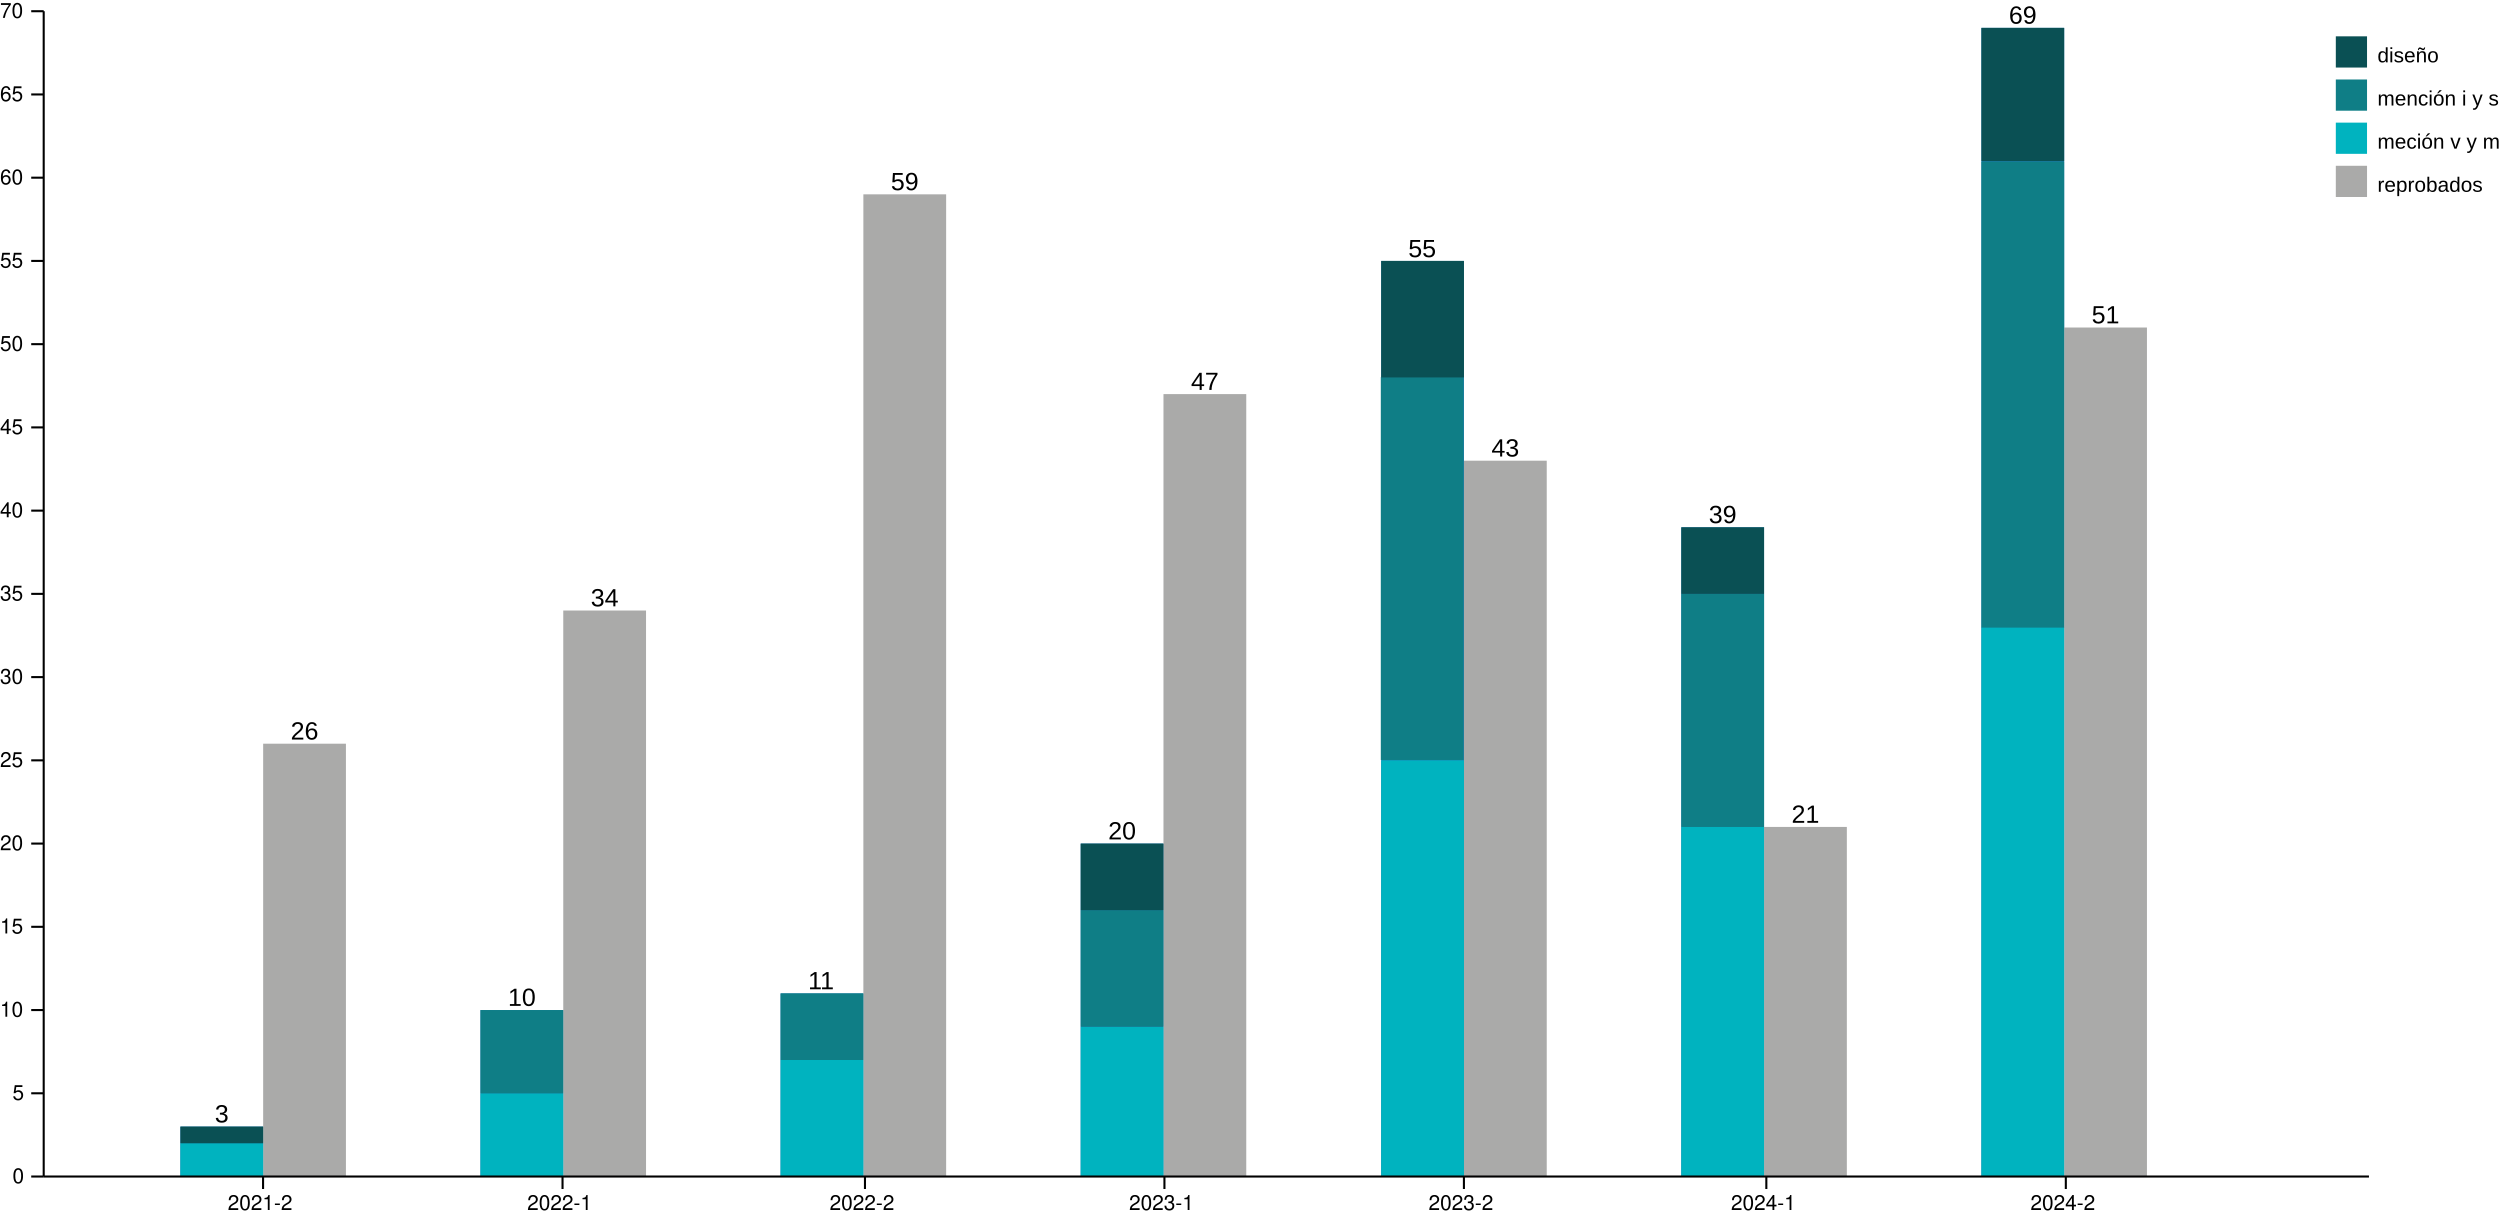
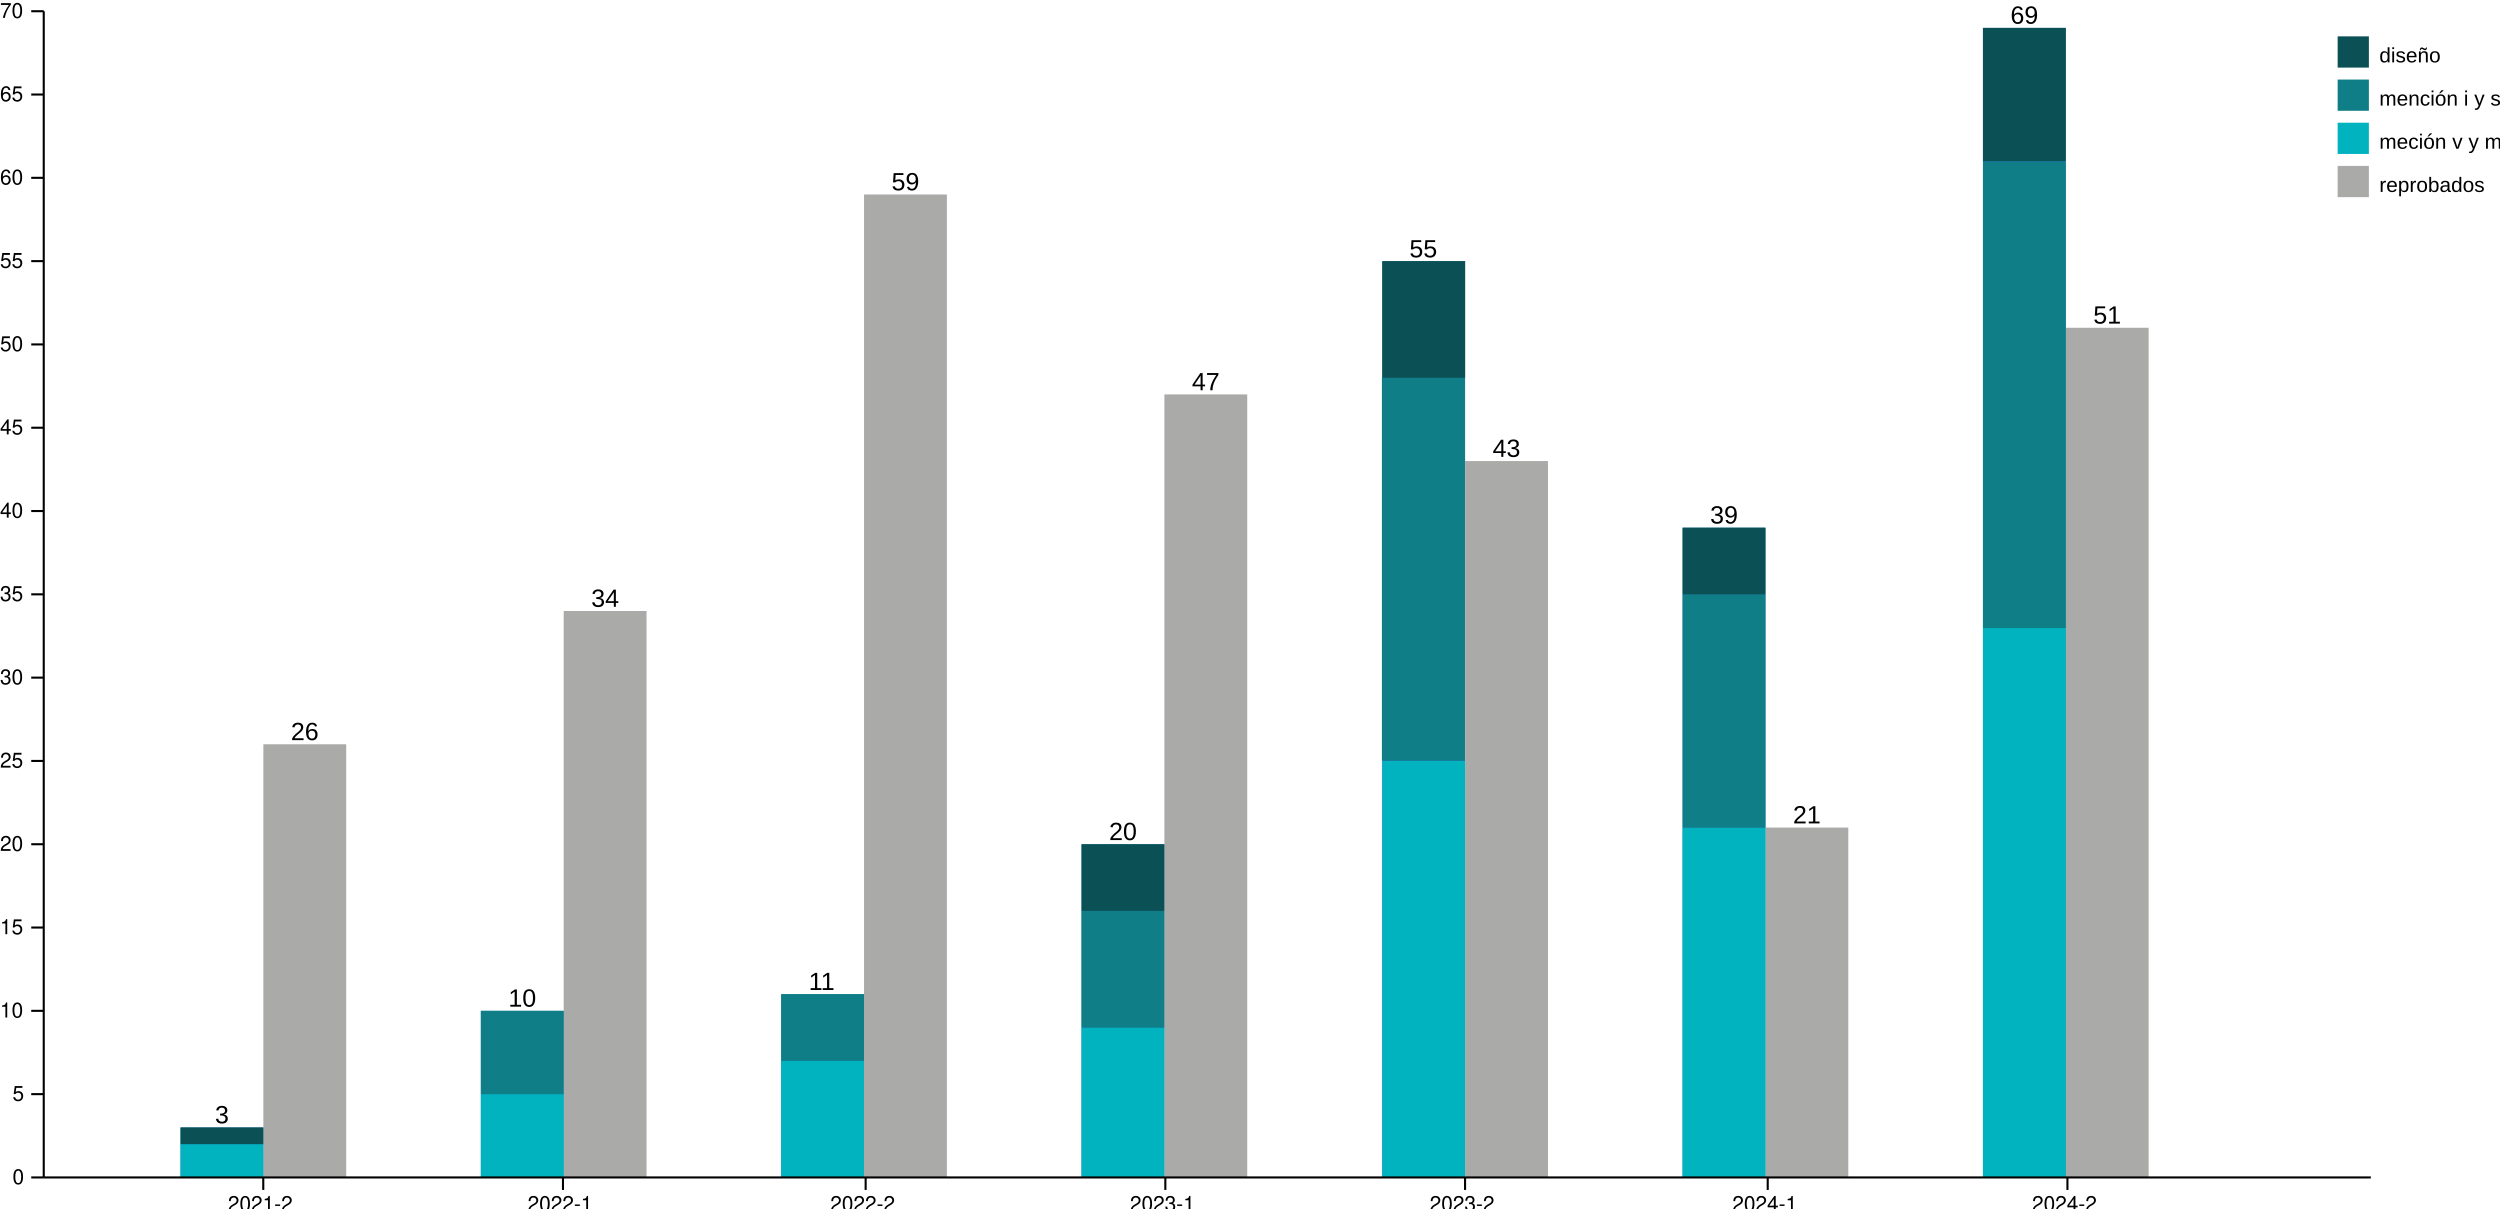
- <svg xmlns="http://www.w3.org/2000/svg" id="Capa_1" data-name="Capa 1" viewBox="0 0 1201.4 586.3">
+ <svg xmlns="http://www.w3.org/2000/svg" id="Capa_1" data-name="Capa 1" viewBox="0 0 2000.6">
  <defs>
    <style>
      .cls-1 {
        font-family: Helvetica, Helvetica;
      }

      .cls-1, .cls-2 {
        font-size: 10px;
      }

      .cls-1, .cls-2, .cls-3, .cls-4 {
        fill: #000;
      }

      .cls-1, .cls-2, .cls-3, .cls-4, .cls-5 {
        isolation: isolate;
      }

      .cls-2, .cls-3, .cls-4 {
        font-family: ArialMT, Arial;
      }

      .cls-6 {
        fill: #0a5054;
      }

      .cls-6, .cls-7, .cls-8, .cls-9, .cls-10 {
        stroke-width: 0px;
      }

      .cls-7 {
        fill: #aaaaa9;
      }

      .cls-3, .cls-4 {
        font-size: 12px;
      }

      .cls-8 {
        fill: #0f7e86;
      }

      .cls-9 {
        fill: #1f77b4;
      }

      .cls-11 {
        fill: none;
        stroke: #000;
      }

      .cls-4 {
        letter-spacing: -.07em;
      }

      .cls-10 {
        fill: #00b3bf;
      }
    </style>
  </defs>
  <rect id="undefined_-_aprueba" data-name="undefined - aprueba" class="cls-9" x="86.69" y="541.39" width="39.78" height="24" />
  <rect id="undefined_-_reprueban" data-name="undefined - reprueban" class="cls-7" x="126.46" y="357.39" width="39.78" height="208" />
  <rect id="undefined_-_meción_v_y_m" data-name="undefined - meción v y m" class="cls-10" x="86.69" y="549.39" width="39.78" height="16" />
  <rect id="undefined_-_diseño" data-name="undefined - diseño" class="cls-6" x="86.69" y="541.39" width="39.78" height="8" />
  <rect id="undefined_-_aprueba-2" data-name="undefined - aprueba-2" class="cls-9" x="230.9" y="485.39" width="39.78" height="80" />
  <rect id="undefined_-_reprueban-2" data-name="undefined - reprueban-2" class="cls-7" x="270.68" y="293.39" width="39.78" height="272" />
  <rect id="undefined_-_meción_v_y_m-2" data-name="undefined - meción v y m-2" class="cls-10" x="230.9" y="525.39" width="39.78" height="40" />
  <rect id="undefined_-_mención_i_y_s" data-name="undefined - mención i y s" class="cls-8" x="230.9" y="485.39" width="39.78" height="40" />
  <rect id="undefined_-_aprueba-3" data-name="undefined - aprueba-3" class="cls-9" x="375.12" y="477.39" width="39.78" height="88" />
  <rect id="undefined_-_reprueban-3" data-name="undefined - reprueban-3" class="cls-7" x="414.9" y="93.39" width="39.78" height="472" />
  <rect id="undefined_-_meción_v_y_m-3" data-name="undefined - meción v y m-3" class="cls-10" x="375.12" y="509.39" width="39.78" height="56" />
  <rect id="undefined_-_mención_i_y_s-2" data-name="undefined - mención i y s-2" class="cls-8" x="375.12" y="477.39" width="39.78" height="32" />
  <rect id="undefined_-_aprueba-4" data-name="undefined - aprueba-4" class="cls-9" x="519.34" y="405.39" width="39.78" height="160" />
  <rect id="undefined_-_reprueban-4" data-name="undefined - reprueban-4" class="cls-7" x="559.12" y="189.39" width="39.78" height="376" />
  <rect id="undefined_-_meción_v_y_m-4" data-name="undefined - meción v y m-4" class="cls-10" x="519.34" y="493.39" width="39.78" height="72" />
  <rect id="undefined_-_mención_i_y_s-3" data-name="undefined - mención i y s-3" class="cls-8" x="519.34" y="437.39" width="39.78" height="56" />
  <rect id="undefined_-_diseño-2" data-name="undefined - diseño-2" class="cls-6" x="519.34" y="405.39" width="39.78" height="32" />
  <rect id="undefined_-_aprueba-5" data-name="undefined - aprueba-5" class="cls-9" x="663.74" y="125.39" width="39.78" height="440" />
  <rect id="undefined_-_reprueban-5" data-name="undefined - reprueban-5" class="cls-7" x="703.52" y="221.39" width="39.78" height="344" />
  <rect id="undefined_-_meción_v_y_m-5" data-name="undefined - meción v y m-5" class="cls-10" x="663.74" y="365.39" width="39.78" height="200" />
  <rect id="undefined_-_mención_i_y_s-4" data-name="undefined - mención i y s-4" class="cls-8" x="663.56" y="181.21" width="39.78" height="184" />
  <rect id="undefined_-_diseño-3" data-name="undefined - diseño-3" class="cls-6" x="663.74" y="125.39" width="39.78" height="56" />
  <rect id="undefined_-_aprueba-6" data-name="undefined - aprueba-6" class="cls-9" x="807.96" y="253.39" width="39.78" height="312" />
  <rect id="undefined_-_reprueban-6" data-name="undefined - reprueban-6" class="cls-7" x="847.74" y="397.39" width="39.78" height="168" />
  <rect id="undefined_-_meción_v_y_m-6" data-name="undefined - meción v y m-6" class="cls-10" x="807.96" y="397.39" width="39.78" height="168" />
  <rect id="undefined_-_mención_i_y_s-5" data-name="undefined - mención i y s-5" class="cls-8" x="807.96" y="285.39" width="39.78" height="112" />
  <rect id="undefined_-_diseño-4" data-name="undefined - diseño-4" class="cls-6" x="807.96" y="253.39" width="39.78" height="32" />
  <rect id="undefined_-_aprueba-7" data-name="undefined - aprueba-7" class="cls-9" x="952.18" y="13.39" width="39.78" height="552" />
  <rect id="undefined_-_reprueban-7" data-name="undefined - reprueban-7" class="cls-7" x="991.96" y="157.39" width="39.78" height="408" />
  <rect id="undefined_-_meción_v_y_m-7" data-name="undefined - meción v y m-7" class="cls-10" x="952.18" y="301.39" width="39.78" height="264" />
  <rect id="undefined_-_mención_i_y_s-6" data-name="undefined - mención i y s-6" class="cls-8" x="952.18" y="77.59" width="39.78" height="224" />
  <rect id="undefined_-_diseño-5" data-name="undefined - diseño-5" class="cls-6" x="952.18" y="13.39" width="39.78" height="64" />
  <path class="cls-11" d="M21,565.39h1117.43" />
  <line class="cls-11" x1="126.42" y1="565.39" x2="126.42" y2="571.39" />
  <g class="cls-5">
    <text class="cls-1" transform="translate(109.42 581.49)">
      <tspan x="0" y="0">2021-2</tspan>
    </text>
  </g>
  <line class="cls-11" x1="270.33" y1="565.39" x2="270.33" y2="571.39" />
  <g class="cls-5">
    <text class="cls-1" transform="translate(253.34 581.49)">
      <tspan x="0" y="0">2022-1</tspan>
    </text>
  </g>
  <line class="cls-11" x1="415.67" y1="565.39" x2="415.67" y2="571.39" />
  <g class="cls-5">
    <text class="cls-1" transform="translate(398.67 581.49)">
      <tspan x="0" y="0">2022-2</tspan>
    </text>
  </g>
  <line class="cls-11" x1="559.58" y1="565.39" x2="559.58" y2="571.39" />
  <g class="cls-5">
    <text class="cls-1" transform="translate(542.58 581.49)">
      <tspan x="0" y="0">2023-1</tspan>
    </text>
  </g>
  <line class="cls-11" x1="703.5" y1="565.39" x2="703.5" y2="571.39" />
  <g class="cls-5">
    <text class="cls-1" transform="translate(686.5 581.49)">
      <tspan x="0" y="0">2023-2</tspan>
    </text>
  </g>
  <line class="cls-11" x1="848.83" y1="565.39" x2="848.83" y2="571.39" />
  <g class="cls-5">
    <text class="cls-1" transform="translate(831.83 581.49)">
      <tspan x="0" y="0">2024-1</tspan>
    </text>
  </g>
  <line class="cls-11" x1="992.75" y1="565.39" x2="992.75" y2="571.39" />
  <g class="cls-5">
    <text class="cls-1" transform="translate(975.75 581.49)">
      <tspan x="0" y="0">2024-2</tspan>
    </text>
  </g>
  <g id="yAxis">
    <path class="cls-11" d="M21,565.39V5.39" />
    <line class="cls-11" x1="21" y1="565.39" x2="15" y2="565.39" />
    <g class="cls-5">
      <text class="cls-1" transform="translate(6 568.59)">
        <tspan x="0" y="0">0</tspan>
      </text>
    </g>
    <line class="cls-11" x1="21" y1="525.39" x2="15" y2="525.39" />
    <g class="cls-5">
      <text class="cls-1" transform="translate(6 528.59)">
        <tspan x="0" y="0">5</tspan>
      </text>
    </g>
    <line class="cls-11" x1="21" y1="485.39" x2="15" y2="485.39" />
    <g class="cls-5">
      <text class="cls-1" transform="translate(0 488.59)">
        <tspan x="0" y="0">10</tspan>
      </text>
    </g>
    <line class="cls-11" x1="21" y1="445.39" x2="15" y2="445.39" />
    <g class="cls-5">
      <text class="cls-1" transform="translate(0 448.59)">
        <tspan x="0" y="0">15</tspan>
      </text>
    </g>
    <line class="cls-11" x1="21" y1="405.39" x2="15" y2="405.39" />
    <g class="cls-5">
      <text class="cls-1" transform="translate(0 408.59)">
        <tspan x="0" y="0">20</tspan>
      </text>
    </g>
    <line class="cls-11" x1="21" y1="365.39" x2="15" y2="365.39" />
    <g class="cls-5">
      <text class="cls-1" transform="translate(0 368.59)">
        <tspan x="0" y="0">25</tspan>
      </text>
    </g>
    <line class="cls-11" x1="21" y1="325.39" x2="15" y2="325.39" />
    <g class="cls-5">
      <text class="cls-1" transform="translate(0 328.59)">
        <tspan x="0" y="0">30</tspan>
      </text>
    </g>
    <line class="cls-11" x1="21" y1="285.39" x2="15" y2="285.39" />
    <g class="cls-5">
      <text class="cls-1" transform="translate(0 288.59)">
        <tspan x="0" y="0">35</tspan>
      </text>
    </g>
    <line class="cls-11" x1="21" y1="245.39" x2="15" y2="245.39" />
    <g class="cls-5">
      <text class="cls-1" transform="translate(0 248.59)">
        <tspan x="0" y="0">40</tspan>
      </text>
    </g>
    <line class="cls-11" x1="21" y1="205.39" x2="15" y2="205.39" />
    <g class="cls-5">
      <text class="cls-1" transform="translate(0 208.59)">
        <tspan x="0" y="0">45</tspan>
      </text>
    </g>
    <line class="cls-11" x1="21" y1="165.39" x2="15" y2="165.39" />
    <g class="cls-5">
      <text class="cls-1" transform="translate(0 168.59)">
        <tspan x="0" y="0">50</tspan>
      </text>
    </g>
    <line class="cls-11" x1="21" y1="125.39" x2="15" y2="125.39" />
    <g class="cls-5">
      <text class="cls-1" transform="translate(0 128.59)">
        <tspan x="0" y="0">55</tspan>
      </text>
    </g>
    <line class="cls-11" x1="21" y1="85.39" x2="15" y2="85.39" />
    <g class="cls-5">
      <text class="cls-1" transform="translate(0 88.59)">
        <tspan x="0" y="0">60</tspan>
      </text>
    </g>
    <line class="cls-11" x1="21" y1="45.39" x2="15" y2="45.39" />
    <g class="cls-5">
      <text class="cls-1" transform="translate(0 48.59)">
        <tspan x="0" y="0">65</tspan>
      </text>
    </g>
    <line class="cls-11" x1="21" y1="5.39" x2="15" y2="5.39" />
    <g class="cls-5">
      <text class="cls-1" transform="translate(0 8.59)">
        <tspan x="0" y="0">70</tspan>
      </text>
    </g>
  </g>
  <rect class="cls-6" x="1122.5" y="17.46" width="15" height="15" />
  <g class="cls-5">
    <g class="cls-5">
      <text class="cls-2" transform="translate(1142.5 29.96)">
        <tspan x="0" y="0">diseño</tspan>
      </text>
    </g>
  </g>
  <rect class="cls-10" x="1122.5" y="58.93" width="15" height="15" />
  <g class="cls-5">
    <g class="cls-5">
      <text class="cls-2" transform="translate(1142.5 71.43)">
        <tspan x="0" y="0">meción v y m</tspan>
      </text>
    </g>
  </g>
  <rect class="cls-8" x="1122.5" y="38.2" width="15" height="15" />
  <g class="cls-5">
    <g class="cls-5">
      <text class="cls-2" transform="translate(1142.5 50.7)">
        <tspan x="0" y="0">mención i y s</tspan>
      </text>
    </g>
  </g>
  <rect class="cls-7" x="1122.5" y="79.67" width="15" height="15" />
  <g class="cls-5">
    <g class="cls-5">
      <text class="cls-2" transform="translate(1142.5 92.17)">
        <tspan x="0" y="0">reprobados</tspan>
      </text>
    </g>
  </g>
  <g class="cls-5">
    <text class="cls-3" transform="translate(103.24 539.39)">
      <tspan x="0" y="0">3</tspan>
    </text>
  </g>
  <g class="cls-5">
    <text class="cls-3" transform="translate(139.68 355.39)">
      <tspan x="0" y="0">26</tspan>
    </text>
  </g>
  <g class="cls-5">
    <text class="cls-3" transform="translate(244.12 483.39)">
      <tspan x="0" y="0">10</tspan>
    </text>
  </g>
  <g class="cls-5">
    <text class="cls-3" transform="translate(283.9 291.39)">
      <tspan x="0" y="0">34</tspan>
    </text>
  </g>
  <g class="cls-5">
    <text class="cls-4" transform="translate(388.34 475.39)">
      <tspan x="0" y="0">1</tspan>
    </text>
    <text class="cls-3" transform="translate(394.12 475.39)">
      <tspan x="0" y="0">1</tspan>
    </text>
  </g>
  <g class="cls-5">
    <text class="cls-3" transform="translate(428.11 91.39)">
      <tspan x="0" y="0">59</tspan>
    </text>
  </g>
  <g class="cls-5">
    <text class="cls-3" transform="translate(532.56 403.39)">
      <tspan x="0" y="0">20</tspan>
    </text>
  </g>
  <g class="cls-5">
    <text class="cls-3" transform="translate(572.33 187.39)">
      <tspan x="0" y="0">47</tspan>
    </text>
  </g>
  <g class="cls-5">
    <text class="cls-3" transform="translate(676.77 123.58)">
      <tspan x="0" y="0">55</tspan>
    </text>
  </g>
  <g class="cls-5">
    <text class="cls-3" transform="translate(716.73 219.39)">
      <tspan x="0" y="0">43</tspan>
    </text>
  </g>
  <g class="cls-5">
    <text class="cls-3" transform="translate(821.18 251.39)">
      <tspan x="0" y="0">39</tspan>
    </text>
  </g>
  <g class="cls-5">
    <text class="cls-3" transform="translate(860.95 395.39)">
      <tspan x="0" y="0">21</tspan>
    </text>
  </g>
  <g class="cls-5">
    <text class="cls-3" transform="translate(965.39 11.39)">
      <tspan x="0" y="0">69</tspan>
    </text>
  </g>
  <g class="cls-5">
    <text class="cls-3" transform="translate(1005.17 155.39)">
      <tspan x="0" y="0">51</tspan>
    </text>
  </g>
</svg>
